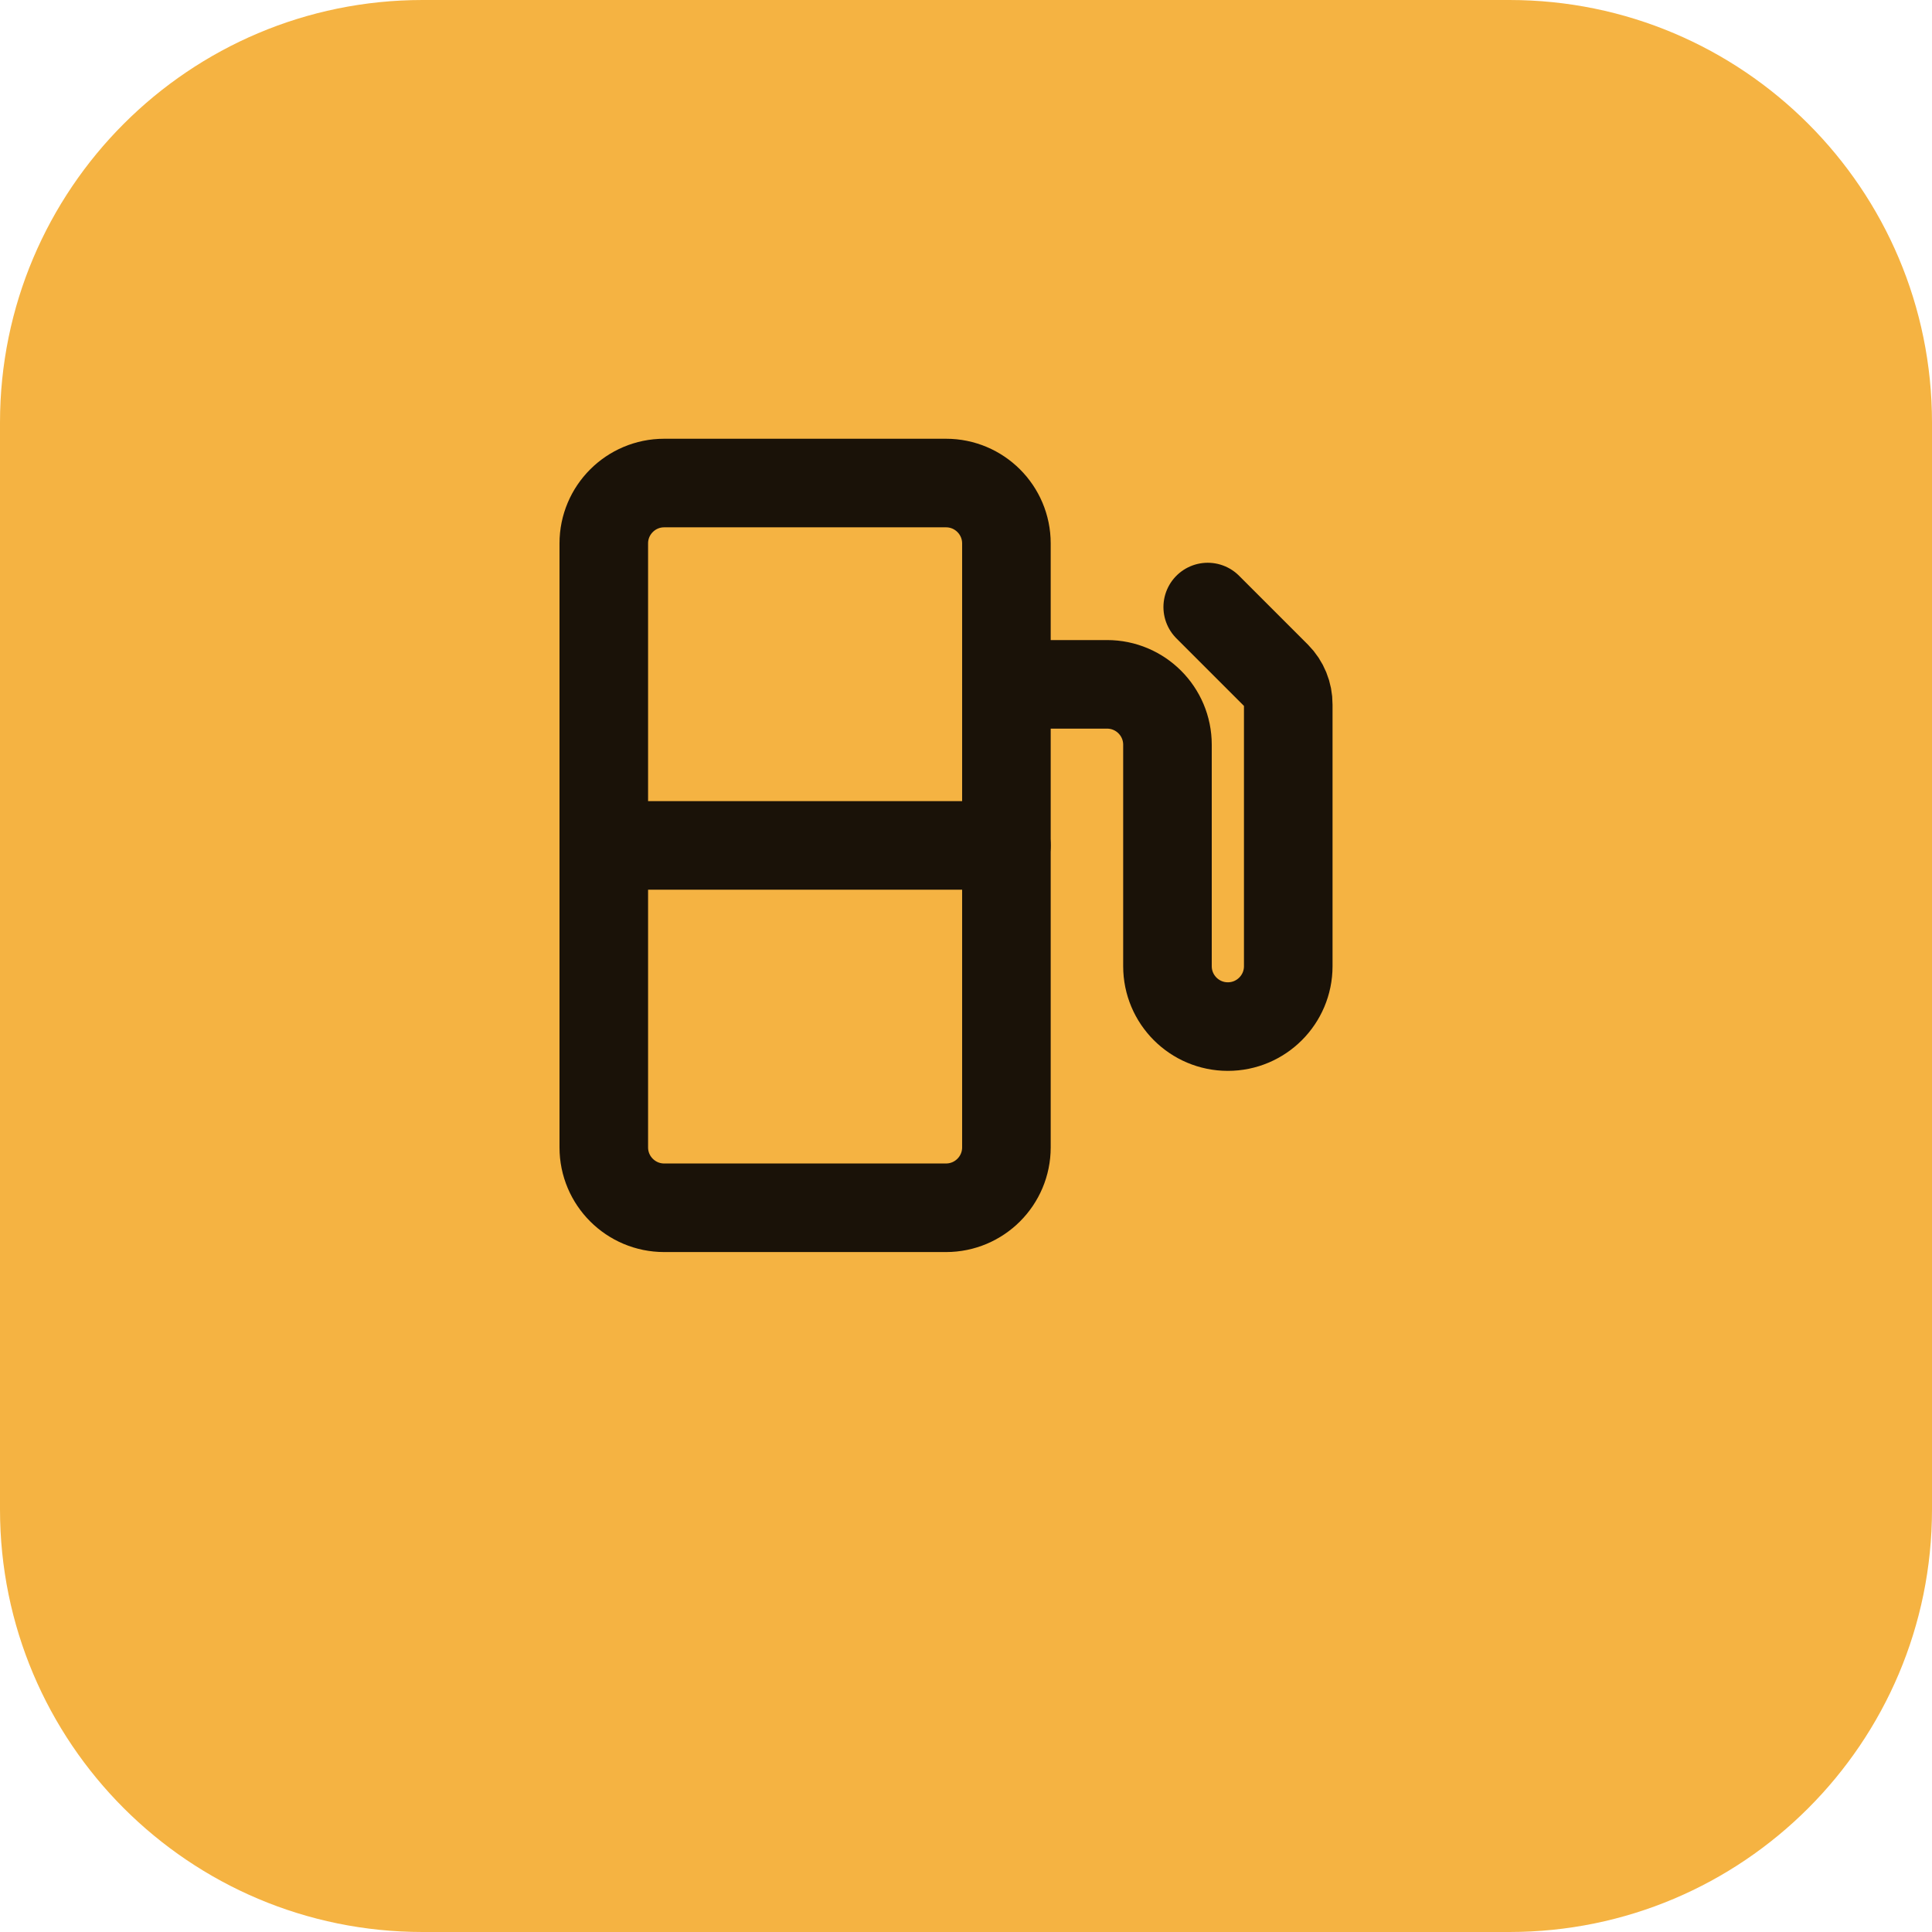
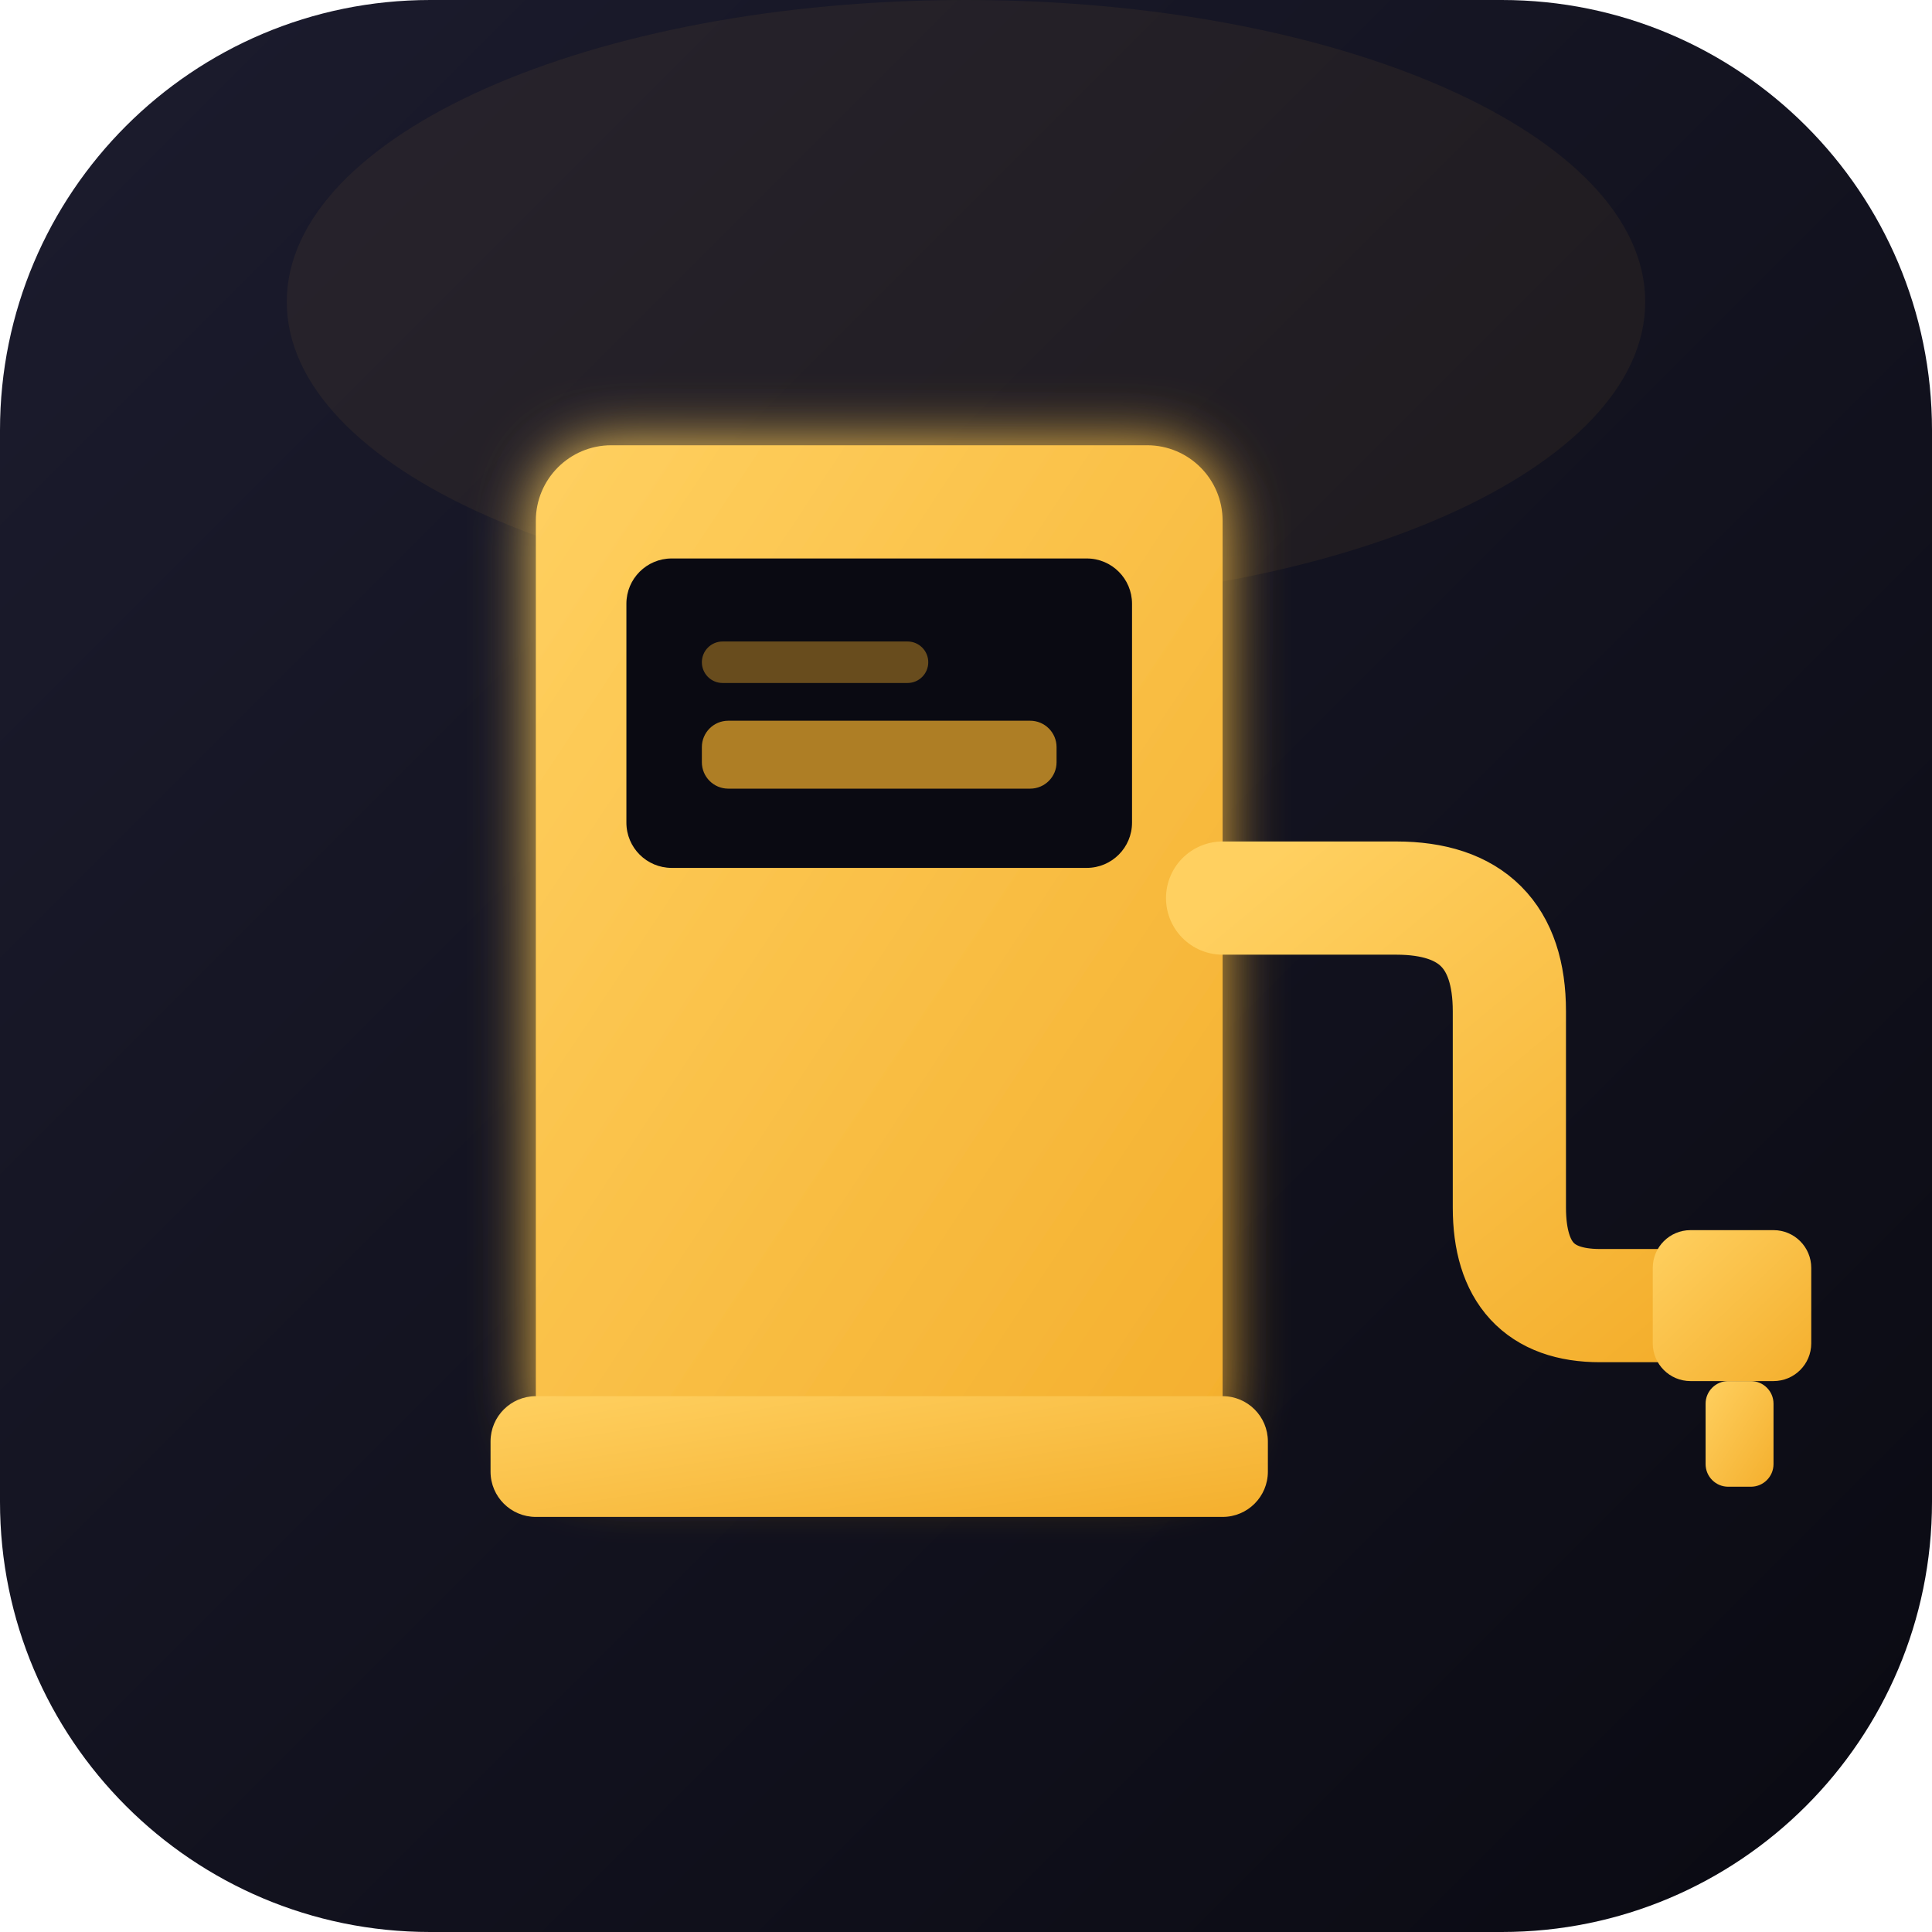
<svg xmlns="http://www.w3.org/2000/svg" viewBox="0 0 512 512" width="512" height="512">
-   <rect width="512" height="512" rx="112" fill="#f5b342" />
-   <g transform="translate(128, 96) scale(10.67)" stroke="#1a1208" stroke-width="2.2" stroke-linecap="round" stroke-linejoin="round" fill="none">
-     <rect x="3" y="3" width="10" height="18" rx="1.5" />
-     <path d="M3 12h10" />
-     <path d="M13 8h2.5a1.5 1.5 0 0 1 1.5 1.5v5.5a1.5 1.5 0 0 0 3 0V8.5a1 1 0 0 0-.29-.71l-1.71-1.71" />
-   </g>
+   <defs>
+     <linearGradient id="bg" x1="0%" y1="0%" x2="100%" y2="100%">
+       <stop offset="0%" stop-color="#1C1C2E" />
+       <stop offset="100%" stop-color="#0A0A12" />
+     </linearGradient>
+     <linearGradient id="pump" x1="0%" y1="0%" x2="100%" y2="100%">
+       <stop offset="0%" stop-color="#FFD060" />
+       <stop offset="100%" stop-color="#F4AF2D" />
+     </linearGradient>
+     <filter id="glow">
+       <feGaussianBlur stdDeviation="8" result="blur" />
+       <feMerge>
+         <feMergeNode in="blur" />
+         <feMergeNode in="SourceGraphic" />
+       </feMerge>
+     </filter>
+   </defs>
+   <rect width="512" height="512" rx="114" fill="url(#bg)" />
+   <ellipse cx="256" cy="80" rx="180" ry="80" fill="#F4AF2D" opacity="0.06" />
+   <rect x="142" y="118" width="182" height="272" rx="20" fill="url(#pump)" filter="url(#glow)" />
+   <rect x="166" y="148" width="134" height="82" rx="12" fill="#0A0A12" />
+   <rect x="186" y="170" width="60" height="11" rx="5.5" fill="#F4AF2D" opacity="0.40" />
+   <rect x="186" y="191" width="94" height="18" rx="7" fill="#F4AF2D" opacity="0.70" />
+   <rect x="130" y="370" width="206" height="32" rx="12" fill="url(#pump)" />
+   <path d="M324 238 H370 Q400 238 400 268 V320 Q400 346 424 346 H454" stroke="url(#pump)" stroke-width="30" stroke-linecap="round" stroke-linejoin="round" fill="none" />
+   <rect x="438" y="326" width="42" height="40" rx="10" fill="url(#pump)" />
+   <rect x="452" y="366" width="18" height="28" rx="6" fill="url(#pump)" />
</svg>
